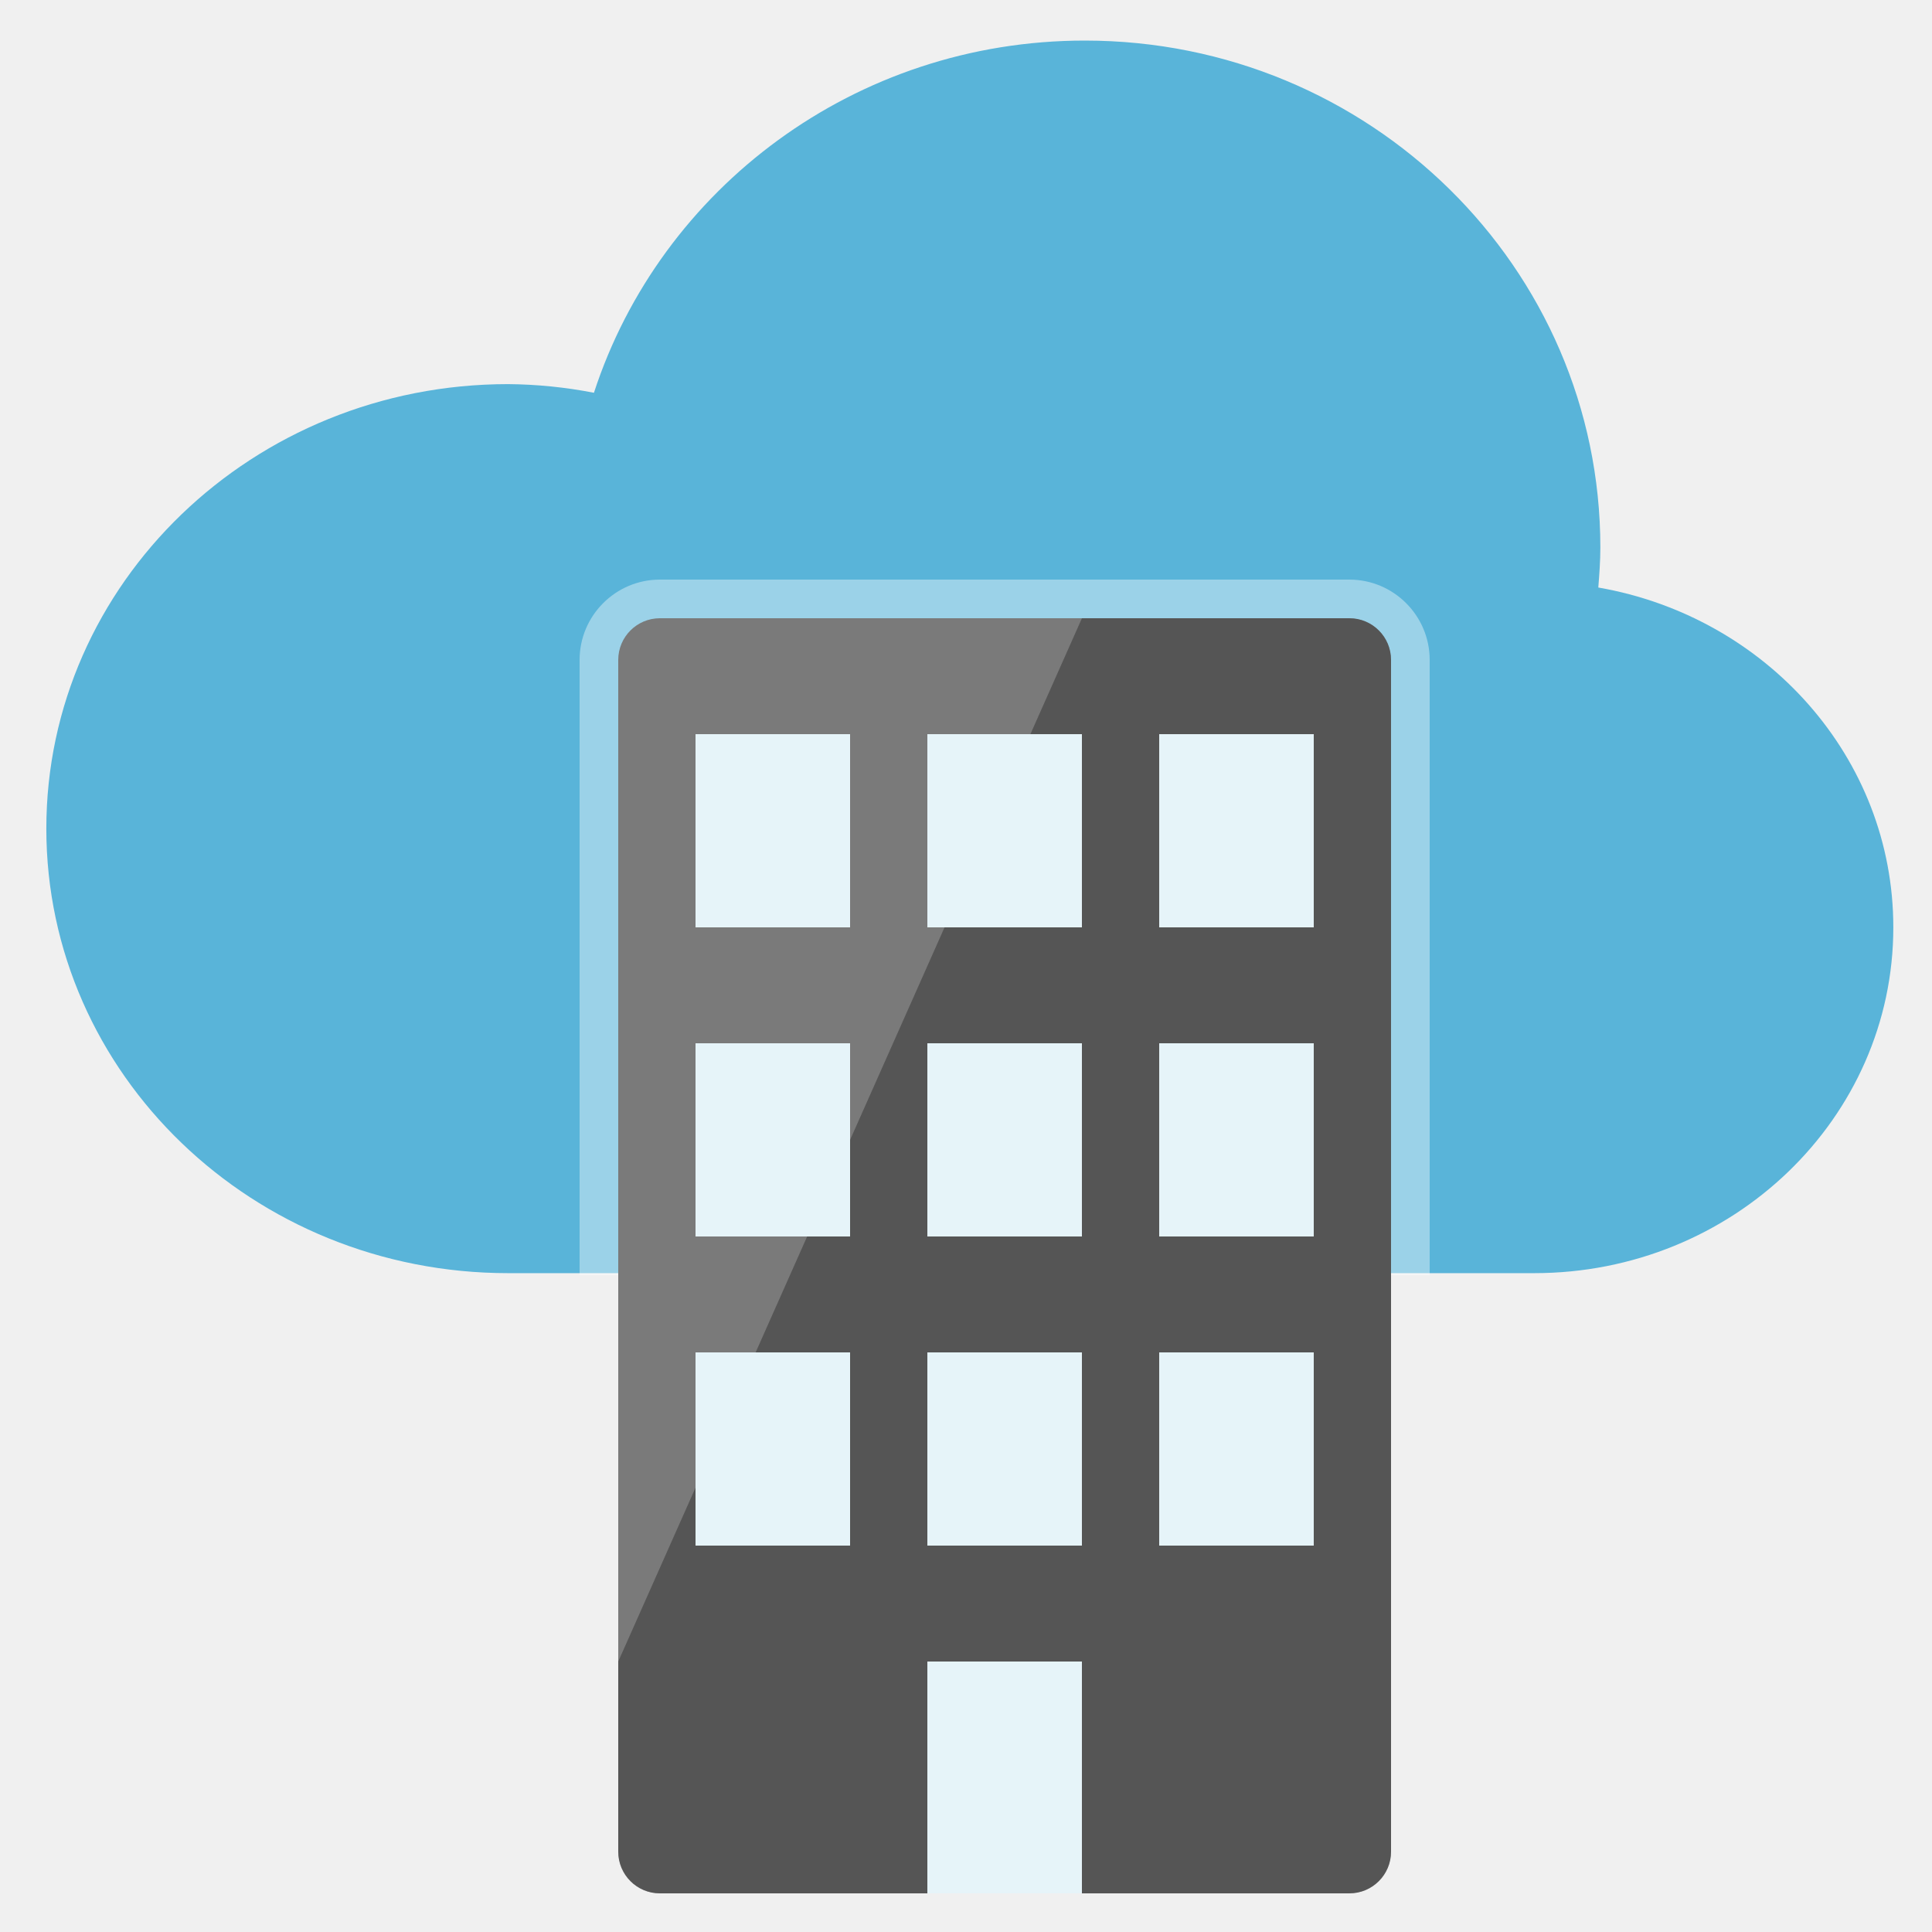
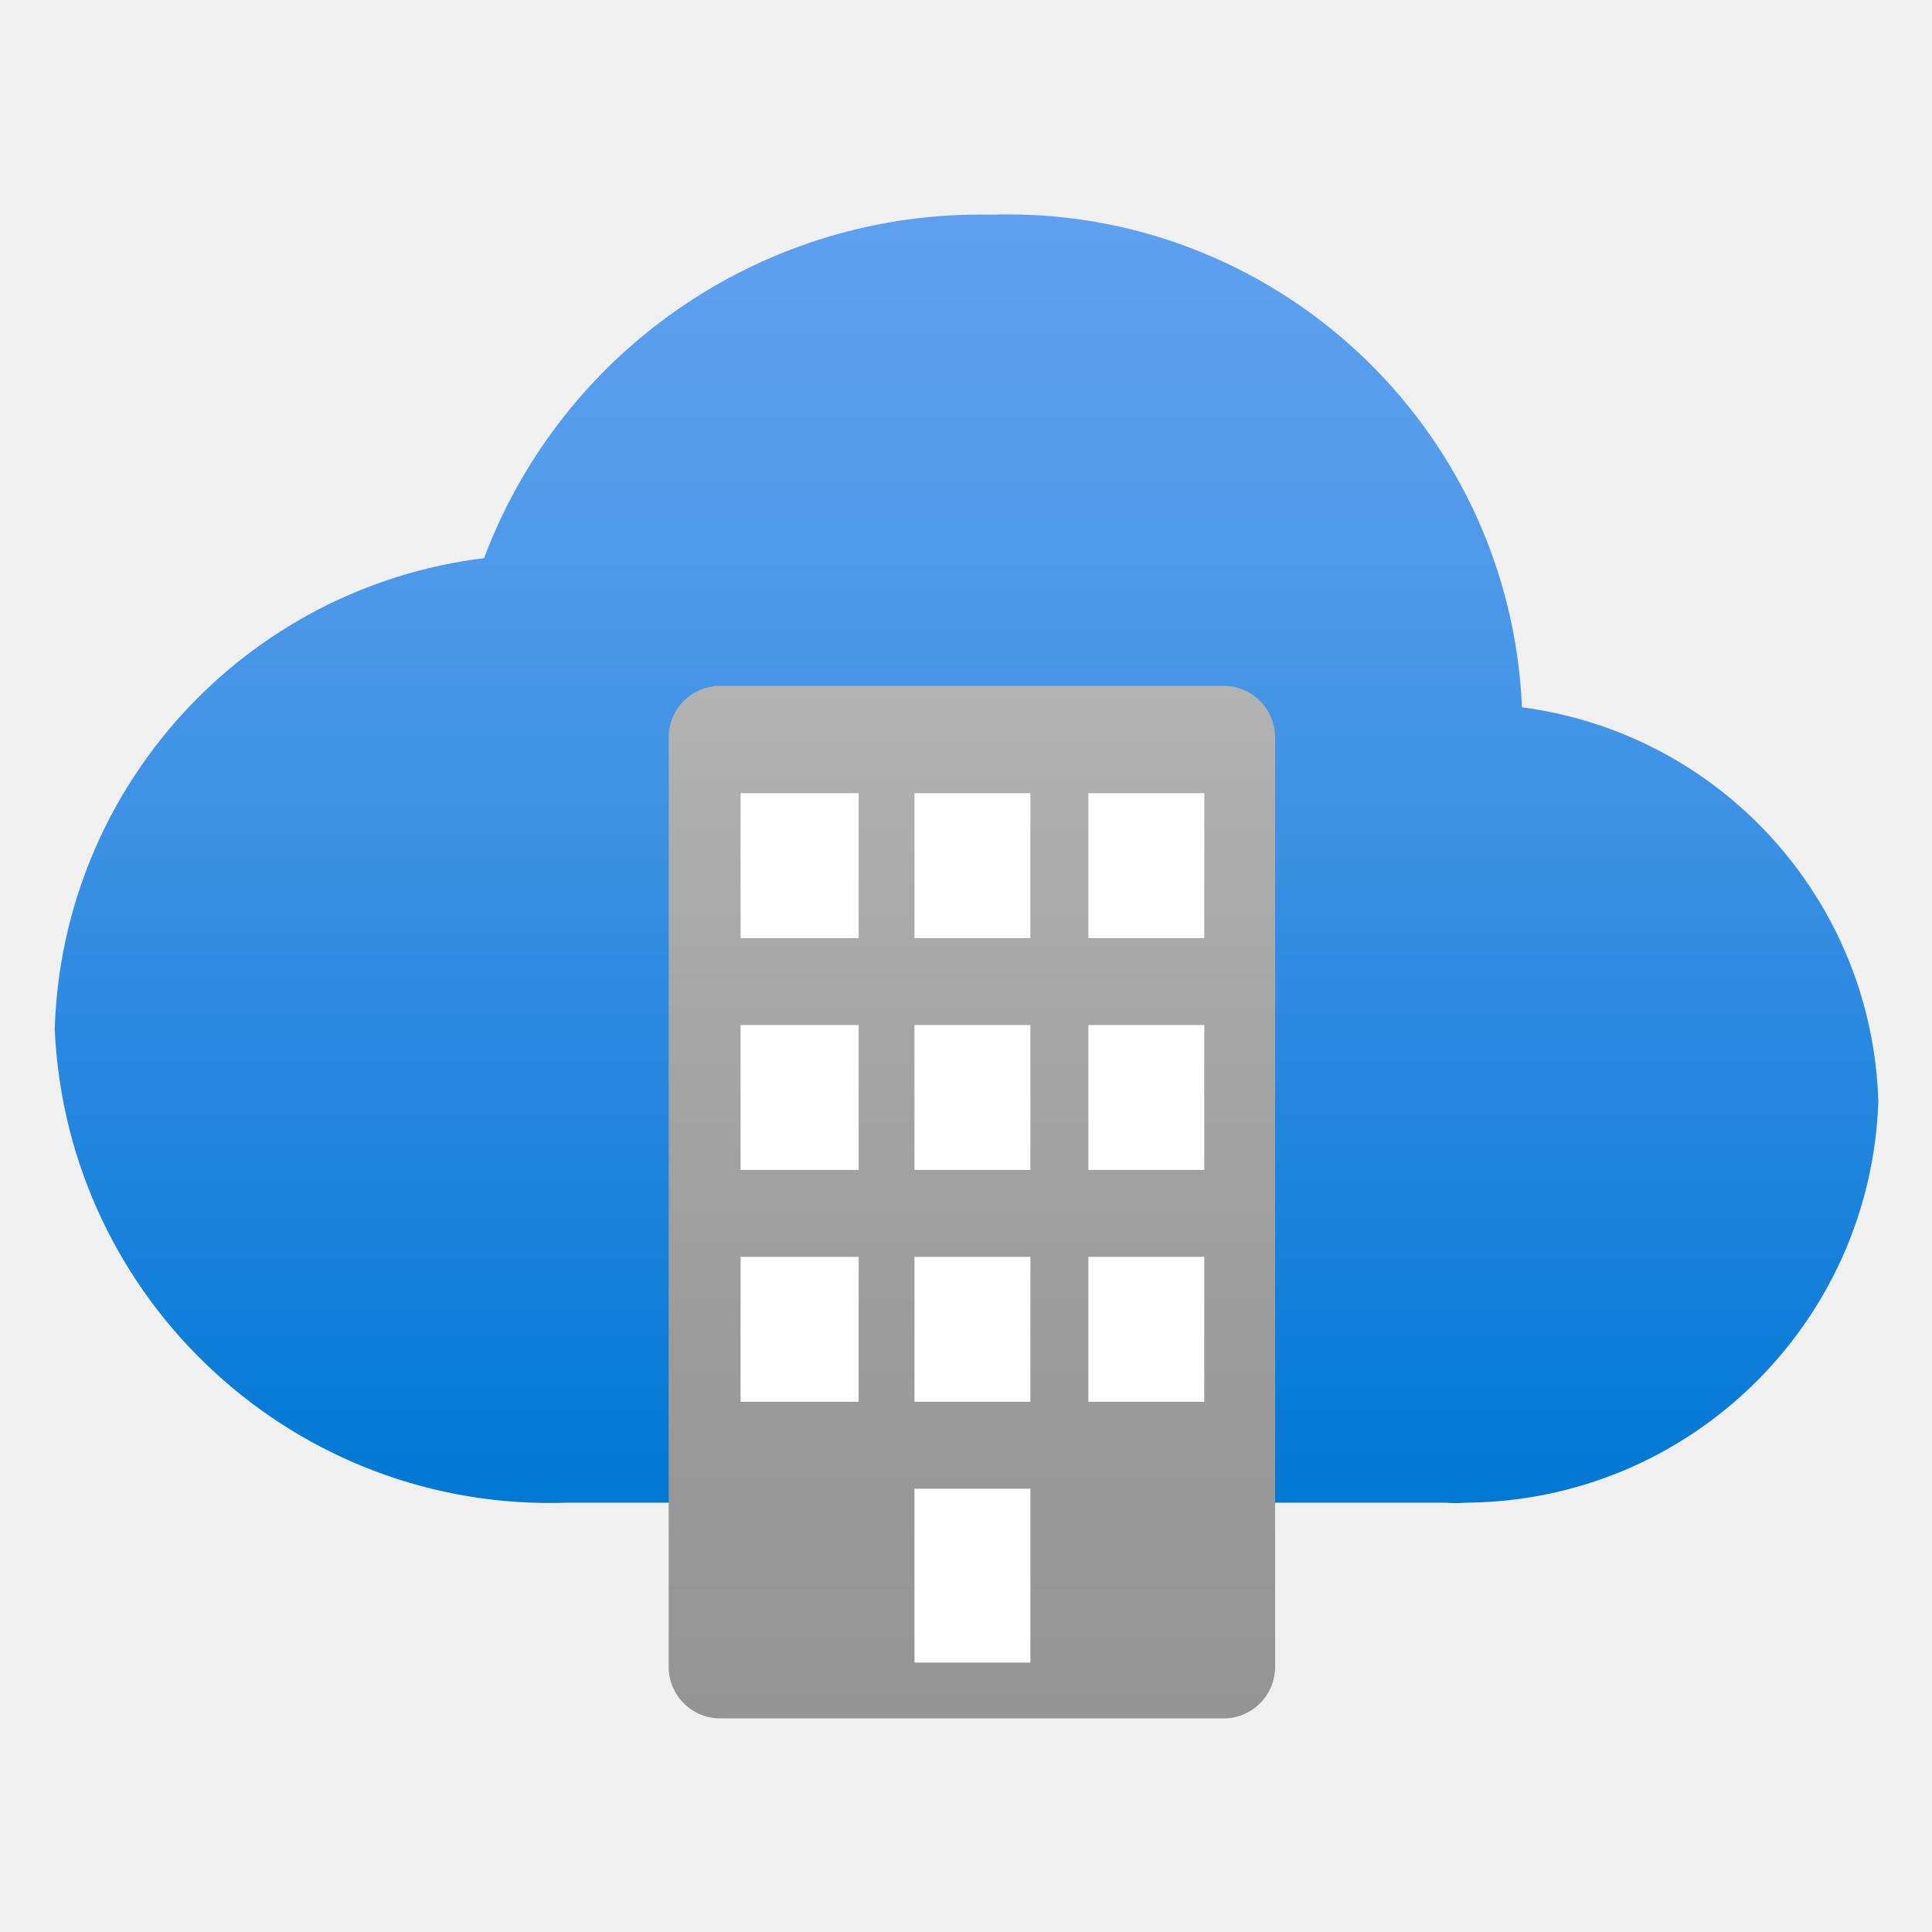
- <svg viewBox="0 0 50 50" class="" role="presentation" focusable="false" id="FxSymbol0-0b5" data-type="1">
+ <svg xmlns="http://www.w3.org/2000/svg" viewBox="0 0 18 18" class="" role="presentation" focusable="false" id="FxSymbol0-0ae" data-type="1">
  <g>
-     <path d="M41.364 15.205c.027-.343.053-.686.053-1.036 0-7.245-5.973-13.119-13.342-13.119-5.948 0-10.982 3.829-12.704 9.115a12.121 12.121 0 0 0-2.222-.224c-6.6 0-11.95 5.151-11.95 11.504 0 6.354 5.35 11.504 11.95 11.504h26.556c5.133 0 9.294-4.006 9.294-8.948.001-4.395-3.294-8.042-7.635-8.796z" class="msportalfx-svg-c15" fill="#59b4d9" />
-     <path opacity=".4" d="M15 33V17.078c0-1.145.933-2.078 2.078-2.078h17.844c1.145 0 2.078.933 2.078 2.078V33H15z" class="msportalfx-svg-c01" fill="#ffffff" />
-     <path d="M34.922 16H17.078c-.595 0-1.078.483-1.078 1.078v30.843c0 .596.483 1.079 1.078 1.079h17.843c.596 0 1.079-.483 1.079-1.078V17.078c0-.595-.483-1.078-1.078-1.078z" class="msportalfx-svg-c04" fill="#7a7a7a" />
-     <path opacity=".4" d="M34.922 16H28L16 43v4.922c0 .595.483 1.078 1.078 1.078h17.843c.596 0 1.079-.483 1.079-1.078V17.078c0-.595-.483-1.078-1.078-1.078z" class="msportalfx-svg-c06" fill="#1e1e1e" />
-     <path d="M18 19h4v5h-4zm6 0h4v5h-4zm6 0h4v5h-4zm-12 8h4v5h-4zm6 0h4v5h-4zm6 0h4v5h-4zm-12 8h4v5h-4zm6 0h4v5h-4zm0 8h4v6h-4zm6-8h4v5h-4z" class="msportalfx-svg-c01" fill="#ffffff" />
-     <path d="M18 19h4v5h-4zm6 0h4v5h-4zm6 0h4v5h-4zm-12 8h4v5h-4zm6 0h4v5h-4zm6 0h4v5h-4zm-12 8h4v5h-4zm6 0h4v5h-4zm0 8h4v6h-4zm6-8h4v5h-4z" opacity=".15" class="msportalfx-svg-c15" fill="#59b4d9" />
+     <path fill="url(#69ee1ec5-7933-44da-8666-4df36bad20c0)" d="M17.5 10.26a3.82 3.82 0 00-3.32-3.67A4.8 4.8 0 009.23 2a4.94 4.94 0 00-4.72 3.2 4.56 4.56 0 00-4 4.39A4.62 4.62 0 005.29 14h8.17a1.2 1.2 0 00.2 0 3.87 3.87 0 003.84-3.74z" />
+     <path fill="url(#69ee1ec5-7933-44da-8666-4df36bad20c1)" d="M11.88 15.53a.48.48 0 01-.49.48H6.72a.48.48 0 01-.49-.48V6.87a.48.48 0 01.49-.48h4.67a.48.48 0 01.49.48z" />
+     <path d="M6.9 7.39H8v1.35H6.9zm1.62 0H9.6v1.35H8.52zm1.62 0h1.08v1.35h-1.08zM6.9 9.55H8v1.35H6.9zm1.62 0H9.6v1.35H8.52zm1.62 0h1.08v1.35h-1.08zM6.9 11.71H8v1.35H6.9zm1.62 0H9.6v1.35H8.52zm0 2.16H9.6v1.62H8.52zm1.62-2.16h1.08v1.35h-1.08z" class="msportalfx-svg-c01" fill="#ffffff" />
  </g>
  <defs>
- </defs>
+     <linearGradient id="69ee1ec5-7933-44da-8666-4df36bad20c0" x1="9" x2="9" y1="1.99" y2="14.03" gradientUnits="userSpaceOnUse">
+       <stop offset="0" stop-color="#5ea0ef" />
+       <stop offset=".18" stop-color="#559cec" />
+       <stop offset=".47" stop-color="#3c91e5" />
+       <stop offset=".84" stop-color="#1380da" />
+       <stop offset="1" stop-color="#0078d4" />
+     </linearGradient>
+     <linearGradient id="69ee1ec5-7933-44da-8666-4df36bad20c1" x1="9.06" x2="9.06" y1="6.39" y2="16.01" gradientUnits="userSpaceOnUse">
+       <stop offset="0" stop-color="#b3b3b3" />
+       <stop offset=".12" stop-color="#adadad" />
+       <stop offset=".64" stop-color="#9b9b9b" />
+       <stop offset="1" stop-color="#949494" />
+     </linearGradient>
+   </defs>
</svg>
